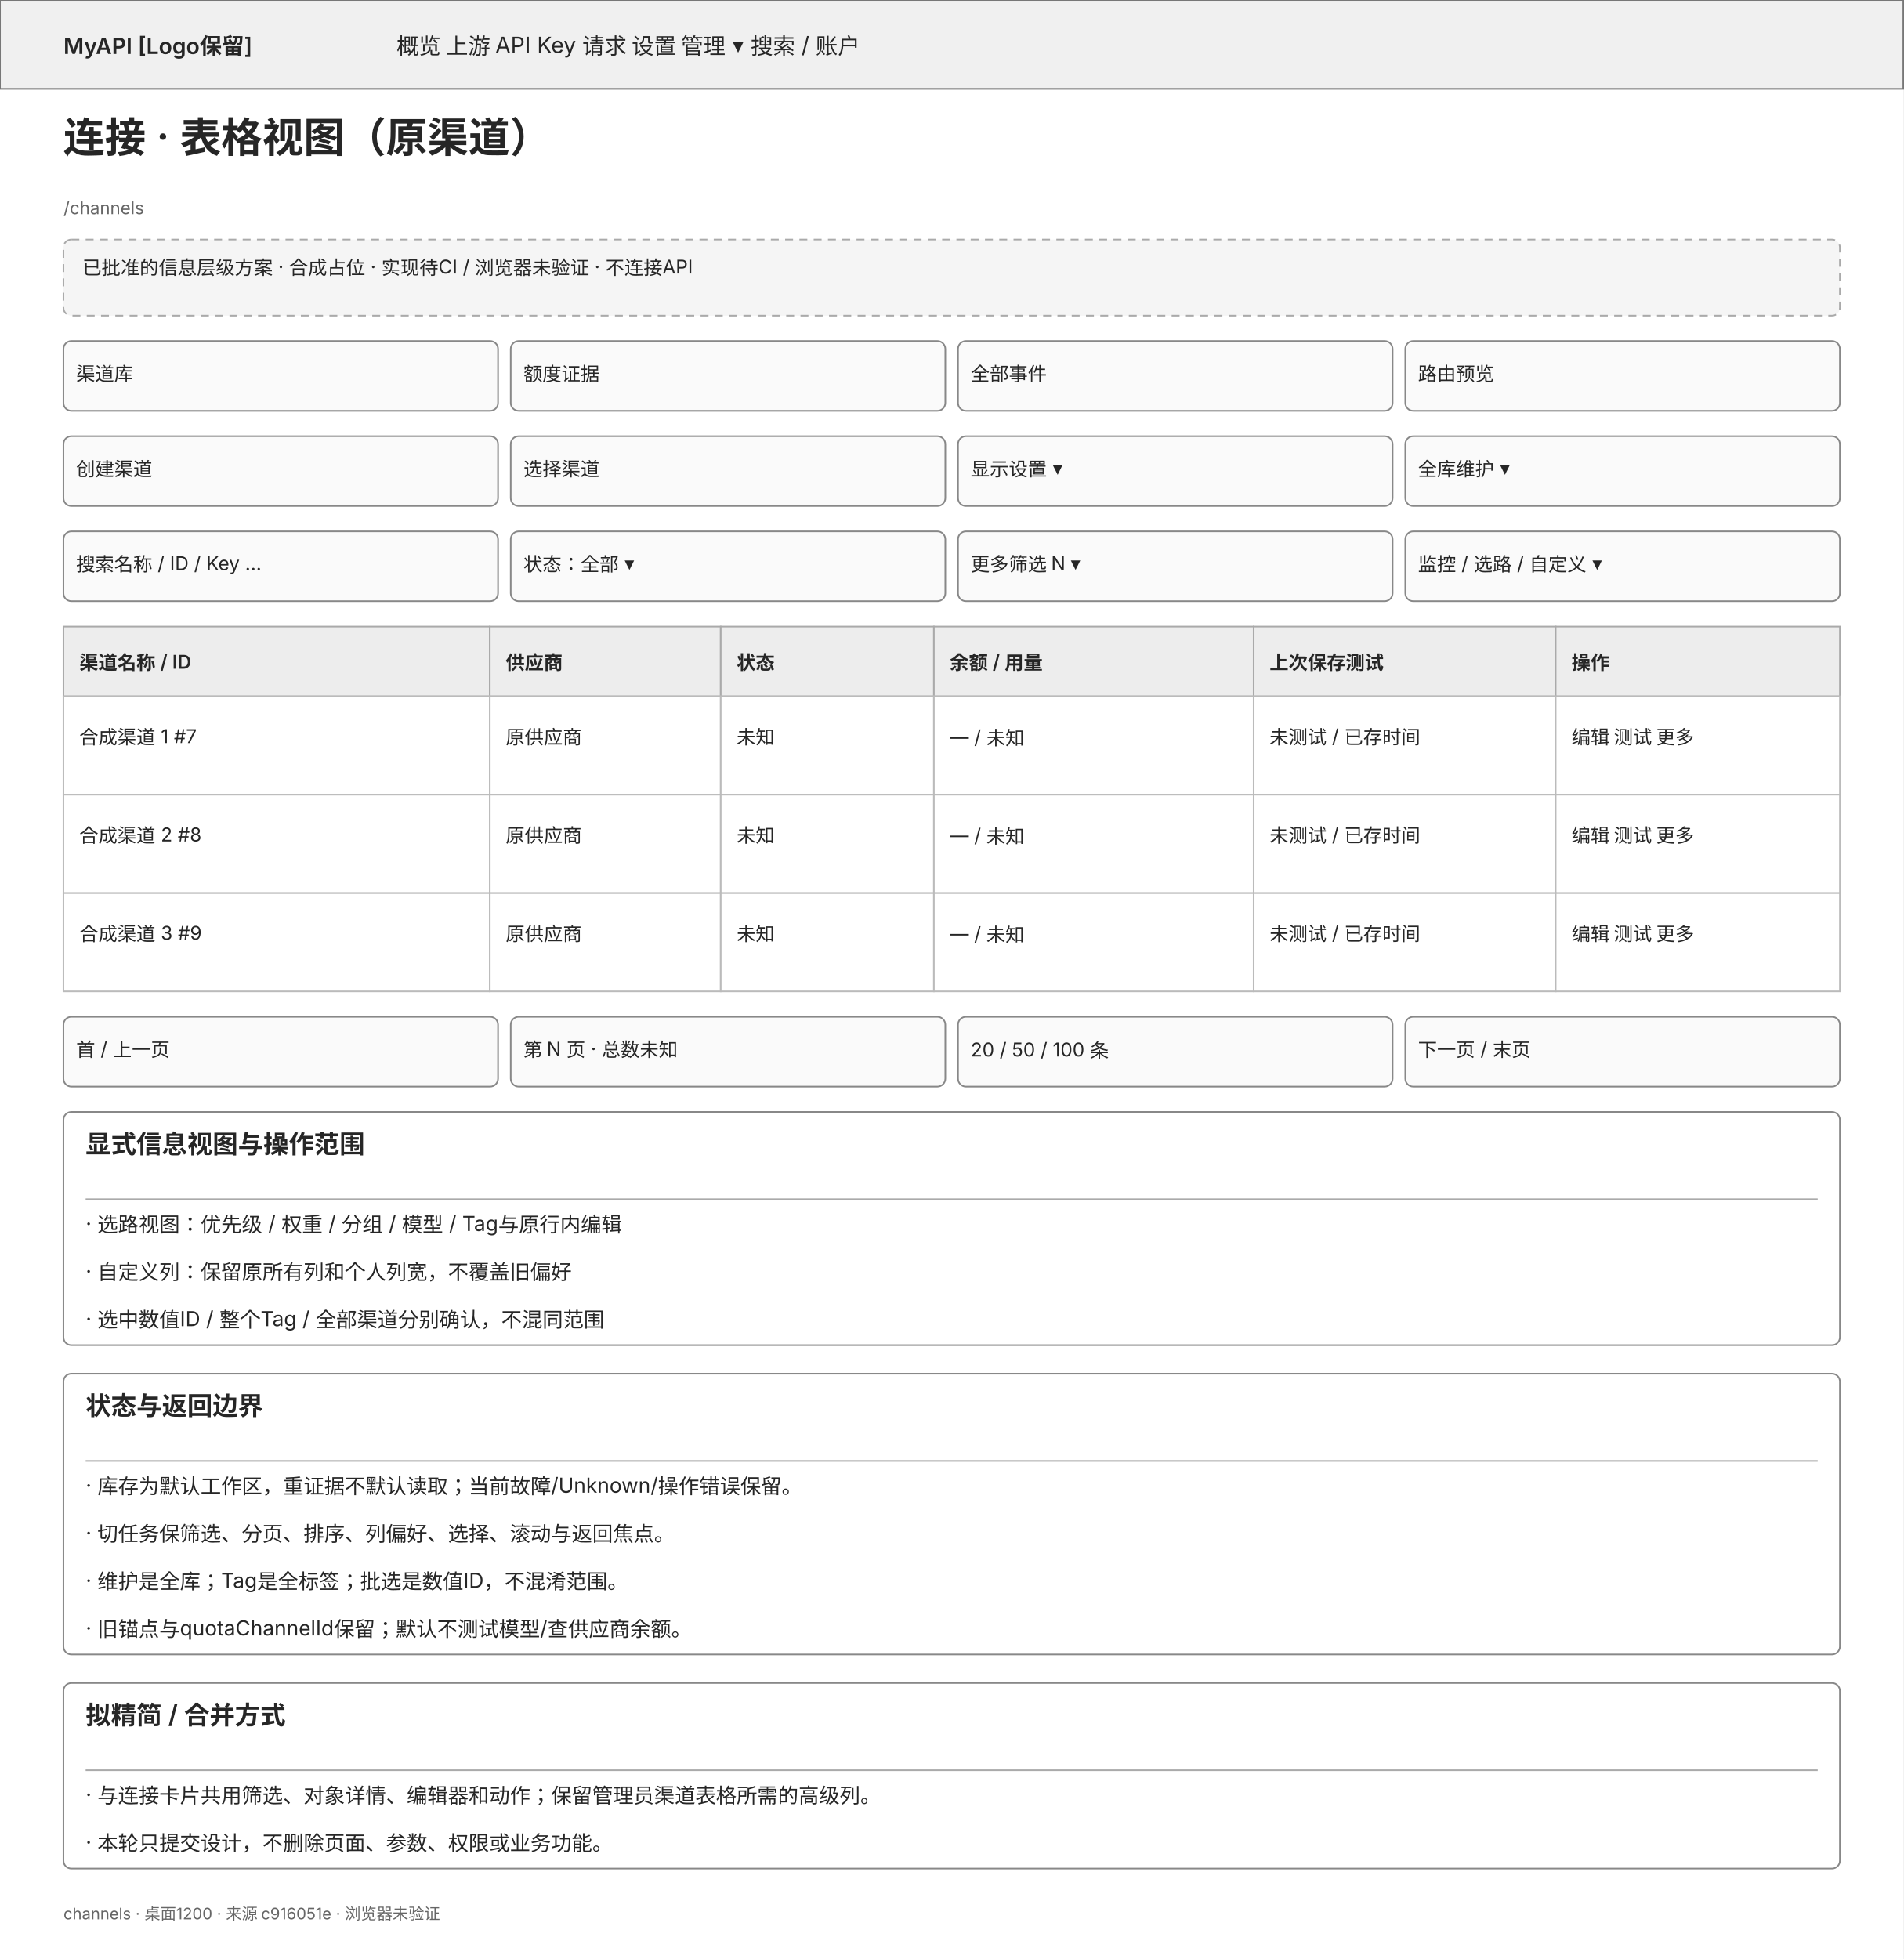
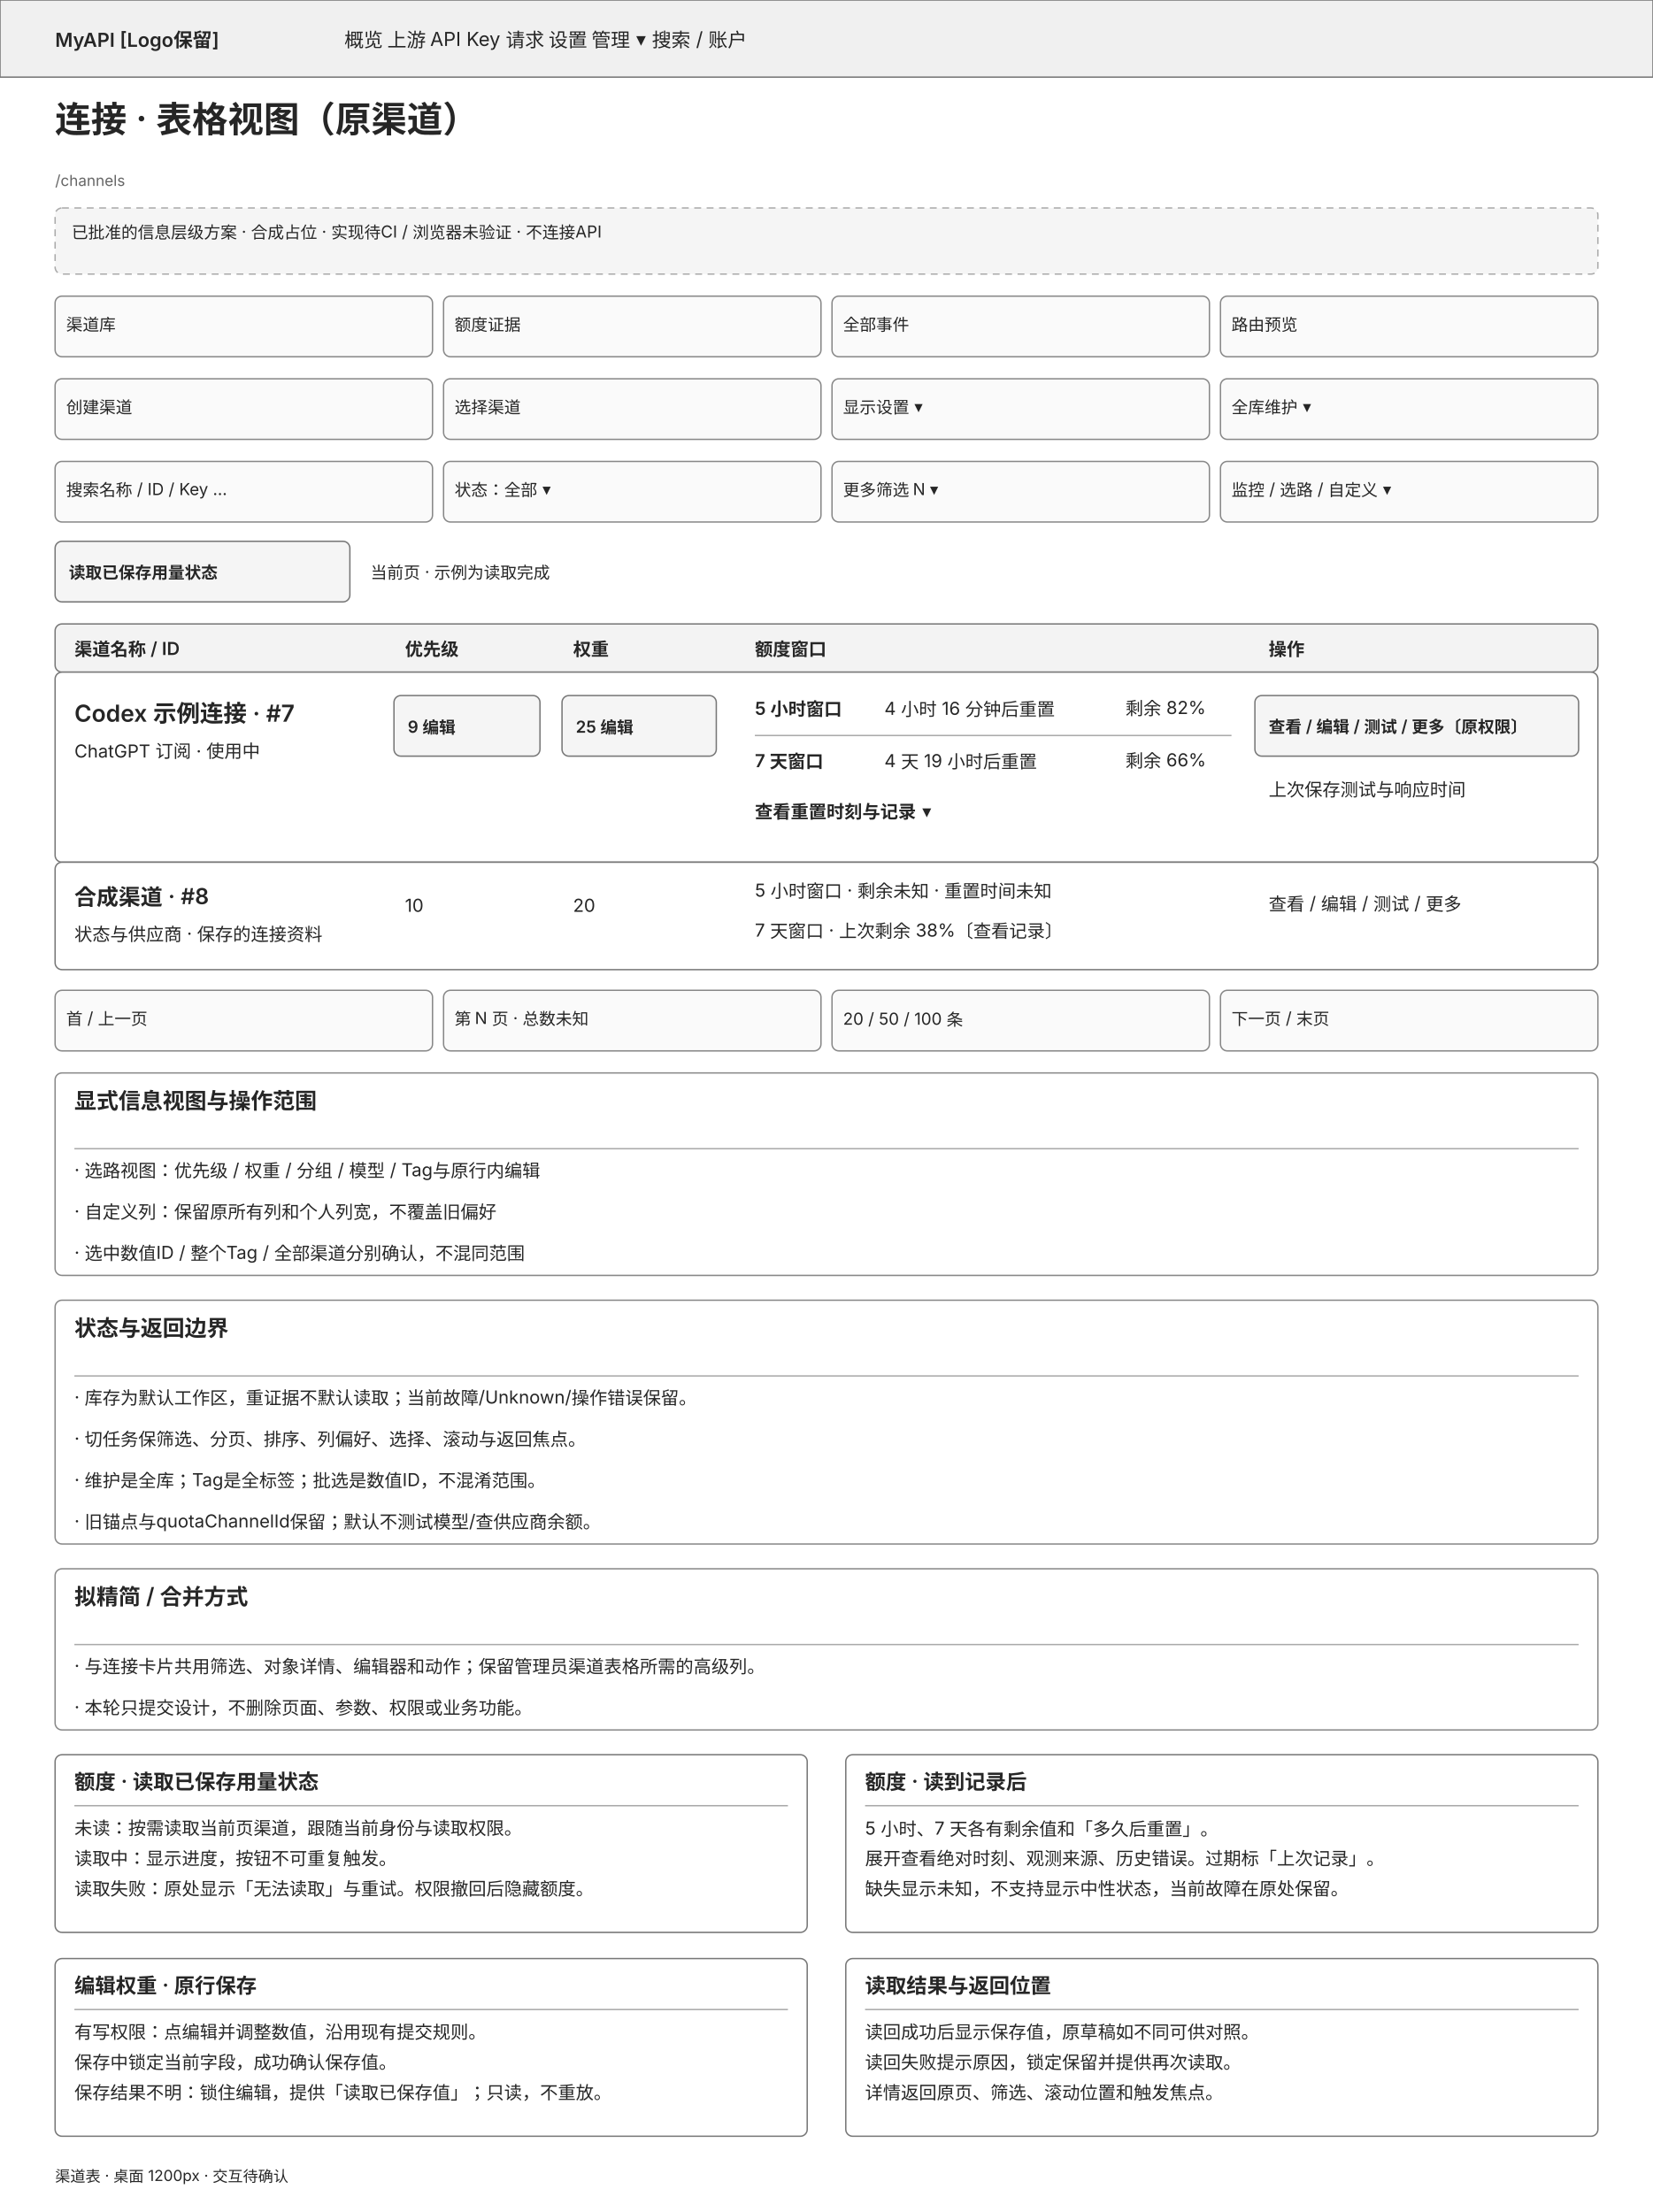
- <svg xmlns="http://www.w3.org/2000/svg" width="1200" height="1235" viewBox="0 0 1200 1235" role="img" aria-labelledby="title desc">
+ <svg xmlns="http://www.w3.org/2000/svg" width="1200" height="1606" viewBox="0 0 1200 1606" role="img" aria-labelledby="title desc">
  <rect width="100%" height="100%" fill="#ffffff" />
  <g font-family="system-ui, -apple-system, BlinkMacSystemFont, sans-serif">
    <rect x="0" y="0" width="1200" height="56" rx="0" fill="#f0f0f0" stroke="#777777" />
    <text x="40" y="34" font-size="14" font-weight="600" fill="#262626">MyAPI  [Logo保留]</text>
    <text x="250" y="34" font-size="14" font-weight="normal" fill="#262626">概览    上游    API Key    请求    设置    管理 ▾       搜索 / 账户</text>
    <text x="40" y="96" font-size="26" font-weight="600" fill="#262626">连接 · 表格视图（原渠道）</text>
    <text x="40" y="135" font-size="11" font-weight="normal" fill="#666666">/channels</text>
    <rect x="40" y="151" width="1120" height="48" rx="5" fill="#f5f5f5" stroke="#aaaaaa" stroke-dasharray="5 4" />
    <text x="52" y="173" font-size="12" font-weight="normal" fill="#262626">已批准的信息层级方案 · 合成占位 · 实现待CI / 浏览器未验证 · 不连接API</text>
    <rect x="40.0" y="215" width="274.0" height="44" rx="5" fill="#fafafa" stroke="#888888" />
    <text x="48.0" y="240" font-size="12" font-weight="normal" fill="#262626">渠道库</text>
    <rect x="322.0" y="215" width="274.0" height="44" rx="5" fill="#fafafa" stroke="#888888" />
    <text x="330.0" y="240" font-size="12" font-weight="normal" fill="#262626">额度证据</text>
    <rect x="604.0" y="215" width="274.0" height="44" rx="5" fill="#fafafa" stroke="#888888" />
    <text x="612.0" y="240" font-size="12" font-weight="normal" fill="#262626">全部事件</text>
    <rect x="886.0" y="215" width="274.0" height="44" rx="5" fill="#fafafa" stroke="#888888" />
    <text x="894.0" y="240" font-size="12" font-weight="normal" fill="#262626">路由预览</text>
    <rect x="40.0" y="275" width="274.0" height="44" rx="5" fill="#fafafa" stroke="#888888" />
    <text x="48.0" y="300" font-size="12" font-weight="normal" fill="#262626">创建渠道</text>
    <rect x="322.0" y="275" width="274.0" height="44" rx="5" fill="#fafafa" stroke="#888888" />
    <text x="330.0" y="300" font-size="12" font-weight="normal" fill="#262626">选择渠道</text>
    <rect x="604.0" y="275" width="274.0" height="44" rx="5" fill="#fafafa" stroke="#888888" />
    <text x="612.0" y="300" font-size="12" font-weight="normal" fill="#262626">显示设置 ▾</text>
    <rect x="886.0" y="275" width="274.0" height="44" rx="5" fill="#fafafa" stroke="#888888" />
    <text x="894.0" y="300" font-size="12" font-weight="normal" fill="#262626">全库维护 ▾</text>
    <rect x="40.0" y="335" width="274.0" height="44" rx="5" fill="#fafafa" stroke="#888888" />
    <text x="48.0" y="360" font-size="12" font-weight="normal" fill="#262626">搜索名称 / ID / Key …</text>
    <rect x="322.0" y="335" width="274.0" height="44" rx="5" fill="#fafafa" stroke="#888888" />
    <text x="330.0" y="360" font-size="12" font-weight="normal" fill="#262626">状态：全部 ▾</text>
    <rect x="604.0" y="335" width="274.0" height="44" rx="5" fill="#fafafa" stroke="#888888" />
    <text x="612.0" y="360" font-size="12" font-weight="normal" fill="#262626">更多筛选 N ▾</text>
    <rect x="886.0" y="335" width="274.0" height="44" rx="5" fill="#fafafa" stroke="#888888" />
    <text x="894.0" y="360" font-size="12" font-weight="normal" fill="#262626">监控 / 选路 / 自定义 ▾</text>
-     <rect x="40" y="395" width="268.8" height="44" rx="0" fill="#ededed" stroke="#aaaaaa" />
-     <text x="50" y="422" font-size="12" font-weight="600" fill="#262626">渠道名称 / ID</text>
-     <rect x="308.8" y="395" width="145.6" height="44" rx="0" fill="#ededed" stroke="#aaaaaa" />
-     <text x="318.8" y="422" font-size="12" font-weight="600" fill="#262626">供应商</text>
-     <rect x="454.4" y="395" width="134.4" height="44" rx="0" fill="#ededed" stroke="#aaaaaa" />
-     <text x="464.4" y="422" font-size="12" font-weight="600" fill="#262626">状态</text>
-     <rect x="588.8" y="395" width="201.6" height="44" rx="0" fill="#ededed" stroke="#aaaaaa" />
-     <text x="598.8" y="422" font-size="12" font-weight="600" fill="#262626">余额 / 用量</text>
-     <rect x="790.4" y="395" width="190.4" height="44" rx="0" fill="#ededed" stroke="#aaaaaa" />
-     <text x="800.4" y="422" font-size="12" font-weight="600" fill="#262626">上次保存测试</text>
-     <rect x="980.8" y="395" width="179.2" height="44" rx="0" fill="#ededed" stroke="#aaaaaa" />
-     <text x="990.8" y="422" font-size="12" font-weight="600" fill="#262626">操作</text>
-     <rect x="40" y="439" width="268.8" height="62" rx="0" fill="#ffffff" stroke="#bbbbbb" />
-     <text x="50" y="469" font-size="12" font-weight="normal" fill="#262626">合成渠道 1  #7</text>
-     <rect x="308.8" y="439" width="145.6" height="62" rx="0" fill="#ffffff" stroke="#bbbbbb" />
-     <text x="318.8" y="469" font-size="12" font-weight="normal" fill="#262626">原供应商</text>
-     <rect x="454.4" y="439" width="134.4" height="62" rx="0" fill="#ffffff" stroke="#bbbbbb" />
-     <text x="464.4" y="469" font-size="12" font-weight="normal" fill="#262626">未知</text>
-     <rect x="588.8" y="439" width="201.6" height="62" rx="0" fill="#ffffff" stroke="#bbbbbb" />
-     <text x="598.8" y="469" font-size="12" font-weight="normal" fill="#262626">— / 未知</text>
-     <rect x="790.4" y="439" width="190.4" height="62" rx="0" fill="#ffffff" stroke="#bbbbbb" />
-     <text x="800.4" y="469" font-size="12" font-weight="normal" fill="#262626">未测试 / 已存时间</text>
-     <rect x="980.8" y="439" width="179.2" height="62" rx="0" fill="#ffffff" stroke="#bbbbbb" />
-     <text x="990.8" y="469" font-size="12" font-weight="normal" fill="#262626">编辑 测试 更多</text>
-     <rect x="40" y="501" width="268.8" height="62" rx="0" fill="#ffffff" stroke="#bbbbbb" />
-     <text x="50" y="531" font-size="12" font-weight="normal" fill="#262626">合成渠道 2  #8</text>
-     <rect x="308.8" y="501" width="145.6" height="62" rx="0" fill="#ffffff" stroke="#bbbbbb" />
-     <text x="318.8" y="531" font-size="12" font-weight="normal" fill="#262626">原供应商</text>
-     <rect x="454.4" y="501" width="134.4" height="62" rx="0" fill="#ffffff" stroke="#bbbbbb" />
-     <text x="464.4" y="531" font-size="12" font-weight="normal" fill="#262626">未知</text>
-     <rect x="588.8" y="501" width="201.6" height="62" rx="0" fill="#ffffff" stroke="#bbbbbb" />
-     <text x="598.8" y="531" font-size="12" font-weight="normal" fill="#262626">— / 未知</text>
-     <rect x="790.4" y="501" width="190.4" height="62" rx="0" fill="#ffffff" stroke="#bbbbbb" />
-     <text x="800.4" y="531" font-size="12" font-weight="normal" fill="#262626">未测试 / 已存时间</text>
-     <rect x="980.8" y="501" width="179.2" height="62" rx="0" fill="#ffffff" stroke="#bbbbbb" />
-     <text x="990.8" y="531" font-size="12" font-weight="normal" fill="#262626">编辑 测试 更多</text>
-     <rect x="40" y="563" width="268.8" height="62" rx="0" fill="#ffffff" stroke="#bbbbbb" />
-     <text x="50" y="593" font-size="12" font-weight="normal" fill="#262626">合成渠道 3  #9</text>
-     <rect x="308.8" y="563" width="145.6" height="62" rx="0" fill="#ffffff" stroke="#bbbbbb" />
-     <text x="318.8" y="593" font-size="12" font-weight="normal" fill="#262626">原供应商</text>
-     <rect x="454.4" y="563" width="134.4" height="62" rx="0" fill="#ffffff" stroke="#bbbbbb" />
-     <text x="464.4" y="593" font-size="12" font-weight="normal" fill="#262626">未知</text>
-     <rect x="588.8" y="563" width="201.6" height="62" rx="0" fill="#ffffff" stroke="#bbbbbb" />
-     <text x="598.8" y="593" font-size="12" font-weight="normal" fill="#262626">— / 未知</text>
-     <rect x="790.4" y="563" width="190.4" height="62" rx="0" fill="#ffffff" stroke="#bbbbbb" />
-     <text x="800.4" y="593" font-size="12" font-weight="normal" fill="#262626">未测试 / 已存时间</text>
-     <rect x="980.8" y="563" width="179.2" height="62" rx="0" fill="#ffffff" stroke="#bbbbbb" />
-     <text x="990.8" y="593" font-size="12" font-weight="normal" fill="#262626">编辑 测试 更多</text>
-     <rect x="40.0" y="641" width="274.0" height="44" rx="5" fill="#fafafa" stroke="#888888" />
-     <text x="48.0" y="666" font-size="12" font-weight="normal" fill="#262626">首 / 上一页</text>
-     <rect x="322.0" y="641" width="274.0" height="44" rx="5" fill="#fafafa" stroke="#888888" />
-     <text x="330.0" y="666" font-size="12" font-weight="normal" fill="#262626">第 N 页 · 总数未知</text>
-     <rect x="604.0" y="641" width="274.0" height="44" rx="5" fill="#fafafa" stroke="#888888" />
-     <text x="612.0" y="666" font-size="12" font-weight="normal" fill="#262626">20 / 50 / 100 条</text>
-     <rect x="886.0" y="641" width="274.0" height="44" rx="5" fill="#fafafa" stroke="#888888" />
-     <text x="894.0" y="666" font-size="12" font-weight="normal" fill="#262626">下一页 / 末页</text>
-     <rect x="40" y="701" width="1120" height="147" rx="5" fill="#ffffff" stroke="#888888" />
-     <text x="54" y="727" font-size="16" font-weight="600" fill="#262626">显式信息视图与操作范围</text>
-     <line x1="54" y1="756" x2="1146" y2="756" stroke="#aaaaaa" />
-     <text x="54" y="776" font-size="13" font-weight="normal" fill="#262626">· 选路视图：优先级 / 权重 / 分组 / 模型 / Tag与原行内编辑</text>
-     <text x="54" y="806" font-size="13" font-weight="normal" fill="#262626">· 自定义列：保留原所有列和个人列宽，不覆盖旧偏好</text>
-     <text x="54" y="836" font-size="13" font-weight="normal" fill="#262626">· 选中数值ID / 整个Tag / 全部渠道分别确认，不混同范围</text>
-     <rect x="40" y="866" width="1120" height="177" rx="5" fill="#ffffff" stroke="#888888" />
-     <text x="54" y="892" font-size="16" font-weight="600" fill="#262626">状态与返回边界</text>
-     <line x1="54" y1="921" x2="1146" y2="921" stroke="#aaaaaa" />
-     <text x="54" y="941" font-size="13" font-weight="normal" fill="#262626">· 库存为默认工作区，重证据不默认读取；当前故障/Unknown/操作错误保留。</text>
-     <text x="54" y="971" font-size="13" font-weight="normal" fill="#262626">· 切任务保筛选、分页、排序、列偏好、选择、滚动与返回焦点。</text>
-     <text x="54" y="1001" font-size="13" font-weight="normal" fill="#262626">· 维护是全库；Tag是全标签；批选是数值ID，不混淆范围。</text>
-     <text x="54" y="1031" font-size="13" font-weight="normal" fill="#262626">· 旧锚点与quotaChannelId保留；默认不测试模型/查供应商余额。</text>
-     <rect x="40" y="1061" width="1120" height="117" rx="5" fill="#ffffff" stroke="#888888" />
-     <text x="54" y="1087" font-size="16" font-weight="600" fill="#262626">拟精简 / 合并方式</text>
-     <line x1="54" y1="1116" x2="1146" y2="1116" stroke="#aaaaaa" />
-     <text x="54" y="1136" font-size="13" font-weight="normal" fill="#262626">· 与连接卡片共用筛选、对象详情、编辑器和动作；保留管理员渠道表格所需的高级列。</text>
-     <text x="54" y="1166" font-size="13" font-weight="normal" fill="#262626">· 本轮只提交设计，不删除页面、参数、权限或业务功能。</text>
-     <text x="40" y="1210" font-size="10" font-weight="normal" fill="#666666">channels · 桌面1200 · 来源 c916051e · 浏览器未验证</text>
+     <rect x="40" y="393" width="214" height="44" rx="5" fill="#f5f5f5" stroke="#777777" />
+     <text x="50" y="420" font-size="12" font-weight="600" fill="#262626">读取已保存用量状态</text>
+     <text x="269" y="420" font-size="12" font-weight="400" fill="#262626">当前页 · 示例为读取完成</text>
+     <rect x="40" y="453" width="1120" height="35" rx="5" fill="#f3f3f3" stroke="#777777" />
+     <rect x="40" y="488" width="1120" height="138" rx="5" fill="#ffffff" stroke="#777777" />
+     <rect x="40" y="626" width="1120" height="78" rx="5" fill="#ffffff" stroke="#777777" />
+     <text x="54" y="476" font-size="13" font-weight="600" fill="#262626">渠道名称 / ID</text>
+     <text x="294" y="476" font-size="13" font-weight="600" fill="#262626">优先级</text>
+     <text x="416" y="476" font-size="13" font-weight="600" fill="#262626">权重</text>
+     <text x="548" y="476" font-size="13" font-weight="600" fill="#262626">额度窗口</text>
+     <text x="921" y="476" font-size="13" font-weight="600" fill="#262626">操作</text>
+     <text x="54" y="524" font-size="17" font-weight="600" fill="#262626">Codex 示例连接 · #7</text>
+     <text x="54" y="550" font-size="13" font-weight="400" fill="#262626">ChatGPT 订阅 · 使用中</text>
+     <rect x="286" y="505" width="106" height="44" rx="5" fill="#f5f5f5" stroke="#777777" />
+     <text x="296" y="532" font-size="12" font-weight="600" fill="#262626">9  编辑</text>
+     <rect x="408" y="505" width="112" height="44" rx="5" fill="#f5f5f5" stroke="#777777" />
+     <text x="418" y="532" font-size="12" font-weight="600" fill="#262626">25  编辑</text>
+     <text x="548" y="519" font-size="13" font-weight="600" fill="#262626">5 小时窗口</text>
+     <text x="642" y="519" font-size="13" font-weight="400" fill="#262626">4 小时 16 分钟后重置</text>
+     <text x="817" y="519" font-size="13" font-weight="400" fill="#262626">剩余 82%</text>
+     <line x1="548" y1="534" x2="894" y2="534" stroke="#aaaaaa" />
+     <text x="548" y="557" font-size="13" font-weight="600" fill="#262626">7 天窗口</text>
+     <text x="642" y="557" font-size="13" font-weight="400" fill="#262626">4 天 19 小时后重置</text>
+     <text x="817" y="557" font-size="13" font-weight="400" fill="#262626">剩余 66%</text>
+     <text x="548" y="594" font-size="13" font-weight="600" fill="#262626">查看重置时刻与记录  ▾</text>
+     <rect x="911" y="505" width="235" height="44" rx="5" fill="#f5f5f5" stroke="#777777" />
+     <text x="921" y="532" font-size="12" font-weight="600" fill="#262626">查看 / 编辑 / 测试 / 更多〔原权限〕</text>
+     <text x="921" y="578" font-size="13" font-weight="400" fill="#262626">上次保存测试与响应时间</text>
+     <text x="54" y="657" font-size="16" font-weight="600" fill="#262626">合成渠道 · #8</text>
+     <text x="54" y="683" font-size="13" font-weight="400" fill="#262626">状态与供应商 · 保存的连接资料</text>
+     <text x="294" y="662" font-size="13" font-weight="400" fill="#262626">10</text>
+     <text x="416" y="662" font-size="13" font-weight="400" fill="#262626">20</text>
+     <text x="548" y="651" font-size="13" font-weight="400" fill="#262626">5 小时窗口 · 剩余未知 · 重置时间未知</text>
+     <text x="548" y="680" font-size="13" font-weight="400" fill="#262626">7 天窗口 · 上次剩余 38%〔查看记录〕</text>
+     <text x="921" y="661" font-size="13" font-weight="400" fill="#262626">查看 / 编辑 / 测试 / 更多</text>
+     <g transform="translate(0 78)">
+       <rect x="40.0" y="641" width="274.0" height="44" rx="5" fill="#fafafa" stroke="#888888" />
+       <text x="48.0" y="666" font-size="12" font-weight="normal" fill="#262626">首 / 上一页</text>
+       <rect x="322.0" y="641" width="274.0" height="44" rx="5" fill="#fafafa" stroke="#888888" />
+       <text x="330.0" y="666" font-size="12" font-weight="normal" fill="#262626">第 N 页 · 总数未知</text>
+       <rect x="604.0" y="641" width="274.0" height="44" rx="5" fill="#fafafa" stroke="#888888" />
+       <text x="612.0" y="666" font-size="12" font-weight="normal" fill="#262626">20 / 50 / 100 条</text>
+       <rect x="886.0" y="641" width="274.0" height="44" rx="5" fill="#fafafa" stroke="#888888" />
+       <text x="894.0" y="666" font-size="12" font-weight="normal" fill="#262626">下一页 / 末页</text>
+       <rect x="40" y="701" width="1120" height="147" rx="5" fill="#ffffff" stroke="#888888" />
+       <text x="54" y="727" font-size="16" font-weight="600" fill="#262626">显式信息视图与操作范围</text>
+       <line x1="54" y1="756" x2="1146" y2="756" stroke="#aaaaaa" />
+       <text x="54" y="776" font-size="13" font-weight="normal" fill="#262626">· 选路视图：优先级 / 权重 / 分组 / 模型 / Tag与原行内编辑</text>
+       <text x="54" y="806" font-size="13" font-weight="normal" fill="#262626">· 自定义列：保留原所有列和个人列宽，不覆盖旧偏好</text>
+       <text x="54" y="836" font-size="13" font-weight="normal" fill="#262626">· 选中数值ID / 整个Tag / 全部渠道分别确认，不混同范围</text>
+       <rect x="40" y="866" width="1120" height="177" rx="5" fill="#ffffff" stroke="#888888" />
+       <text x="54" y="892" font-size="16" font-weight="600" fill="#262626">状态与返回边界</text>
+       <line x1="54" y1="921" x2="1146" y2="921" stroke="#aaaaaa" />
+       <text x="54" y="941" font-size="13" font-weight="normal" fill="#262626">· 库存为默认工作区，重证据不默认读取；当前故障/Unknown/操作错误保留。</text>
+       <text x="54" y="971" font-size="13" font-weight="normal" fill="#262626">· 切任务保筛选、分页、排序、列偏好、选择、滚动与返回焦点。</text>
+       <text x="54" y="1001" font-size="13" font-weight="normal" fill="#262626">· 维护是全库；Tag是全标签；批选是数值ID，不混淆范围。</text>
+       <text x="54" y="1031" font-size="13" font-weight="normal" fill="#262626">· 旧锚点与quotaChannelId保留；默认不测试模型/查供应商余额。</text>
+       <rect x="40" y="1061" width="1120" height="117" rx="5" fill="#ffffff" stroke="#888888" />
+       <text x="54" y="1087" font-size="16" font-weight="600" fill="#262626">拟精简 / 合并方式</text>
+       <line x1="54" y1="1116" x2="1146" y2="1116" stroke="#aaaaaa" />
+       <text x="54" y="1136" font-size="13" font-weight="normal" fill="#262626">· 与连接卡片共用筛选、对象详情、编辑器和动作；保留管理员渠道表格所需的高级列。</text>
+       <text x="54" y="1166" font-size="13" font-weight="normal" fill="#262626">· 本轮只提交设计，不删除页面、参数、权限或业务功能。</text>
+     </g>
+     <rect x="40" y="1274" width="546" height="129" rx="5" fill="#ffffff" stroke="#777777" />
+     <text x="54" y="1299" font-size="15" font-weight="600" fill="#262626">额度 · 读取已保存用量状态</text>
+     <line x1="54" y1="1311" x2="572" y2="1311" stroke="#aaaaaa" />
+     <text x="54" y="1332" font-size="13" font-weight="400" fill="#262626">未读：按需读取当前页渠道，跟随当前身份与读取权限。</text>
+     <text x="54" y="1354" font-size="13" font-weight="400" fill="#262626">读取中：显示进度，按钮不可重复触发。</text>
+     <text x="54" y="1376" font-size="13" font-weight="400" fill="#262626">读取失败：原处显示「无法读取」与重试。权限撤回后隐藏额度。</text>
+     <rect x="614" y="1274" width="546" height="129" rx="5" fill="#ffffff" stroke="#777777" />
+     <text x="628" y="1299" font-size="15" font-weight="600" fill="#262626">额度 · 读到记录后</text>
+     <line x1="628" y1="1311" x2="1146" y2="1311" stroke="#aaaaaa" />
+     <text x="628" y="1332" font-size="13" font-weight="400" fill="#262626">5 小时、7 天各有剩余值和「多久后重置」。</text>
+     <text x="628" y="1354" font-size="13" font-weight="400" fill="#262626">展开查看绝对时刻、观测来源、历史错误。过期标「上次记录」。</text>
+     <text x="628" y="1376" font-size="13" font-weight="400" fill="#262626">缺失显示未知，不支持显示中性状态，当前故障在原处保留。</text>
+     <rect x="40" y="1422" width="546" height="129" rx="5" fill="#ffffff" stroke="#777777" />
+     <text x="54" y="1447" font-size="15" font-weight="600" fill="#262626">编辑权重 · 原行保存</text>
+     <line x1="54" y1="1459" x2="572" y2="1459" stroke="#aaaaaa" />
+     <text x="54" y="1480" font-size="13" font-weight="400" fill="#262626">有写权限：点编辑并调整数值，沿用现有提交规则。</text>
+     <text x="54" y="1502" font-size="13" font-weight="400" fill="#262626">保存中锁定当前字段，成功确认保存值。</text>
+     <text x="54" y="1524" font-size="13" font-weight="400" fill="#262626">保存结果不明：锁住编辑，提供「读取已保存值」；只读，不重放。</text>
+     <rect x="614" y="1422" width="546" height="129" rx="5" fill="#ffffff" stroke="#777777" />
+     <text x="628" y="1447" font-size="15" font-weight="600" fill="#262626">读取结果与返回位置</text>
+     <line x1="628" y1="1459" x2="1146" y2="1459" stroke="#aaaaaa" />
+     <text x="628" y="1480" font-size="13" font-weight="400" fill="#262626">读回成功后显示保存值，原草稿如不同可供对照。</text>
+     <text x="628" y="1502" font-size="13" font-weight="400" fill="#262626">读回失败提示原因，锁定保留并提供再次读取。</text>
+     <text x="628" y="1524" font-size="13" font-weight="400" fill="#262626">详情返回原页、筛选、滚动位置和触发焦点。</text>
+     <text x="40" y="1584" font-size="11" font-weight="400" fill="#262626">渠道表 · 桌面 1200px · 交互待确认</text>
  </g>
</svg>
